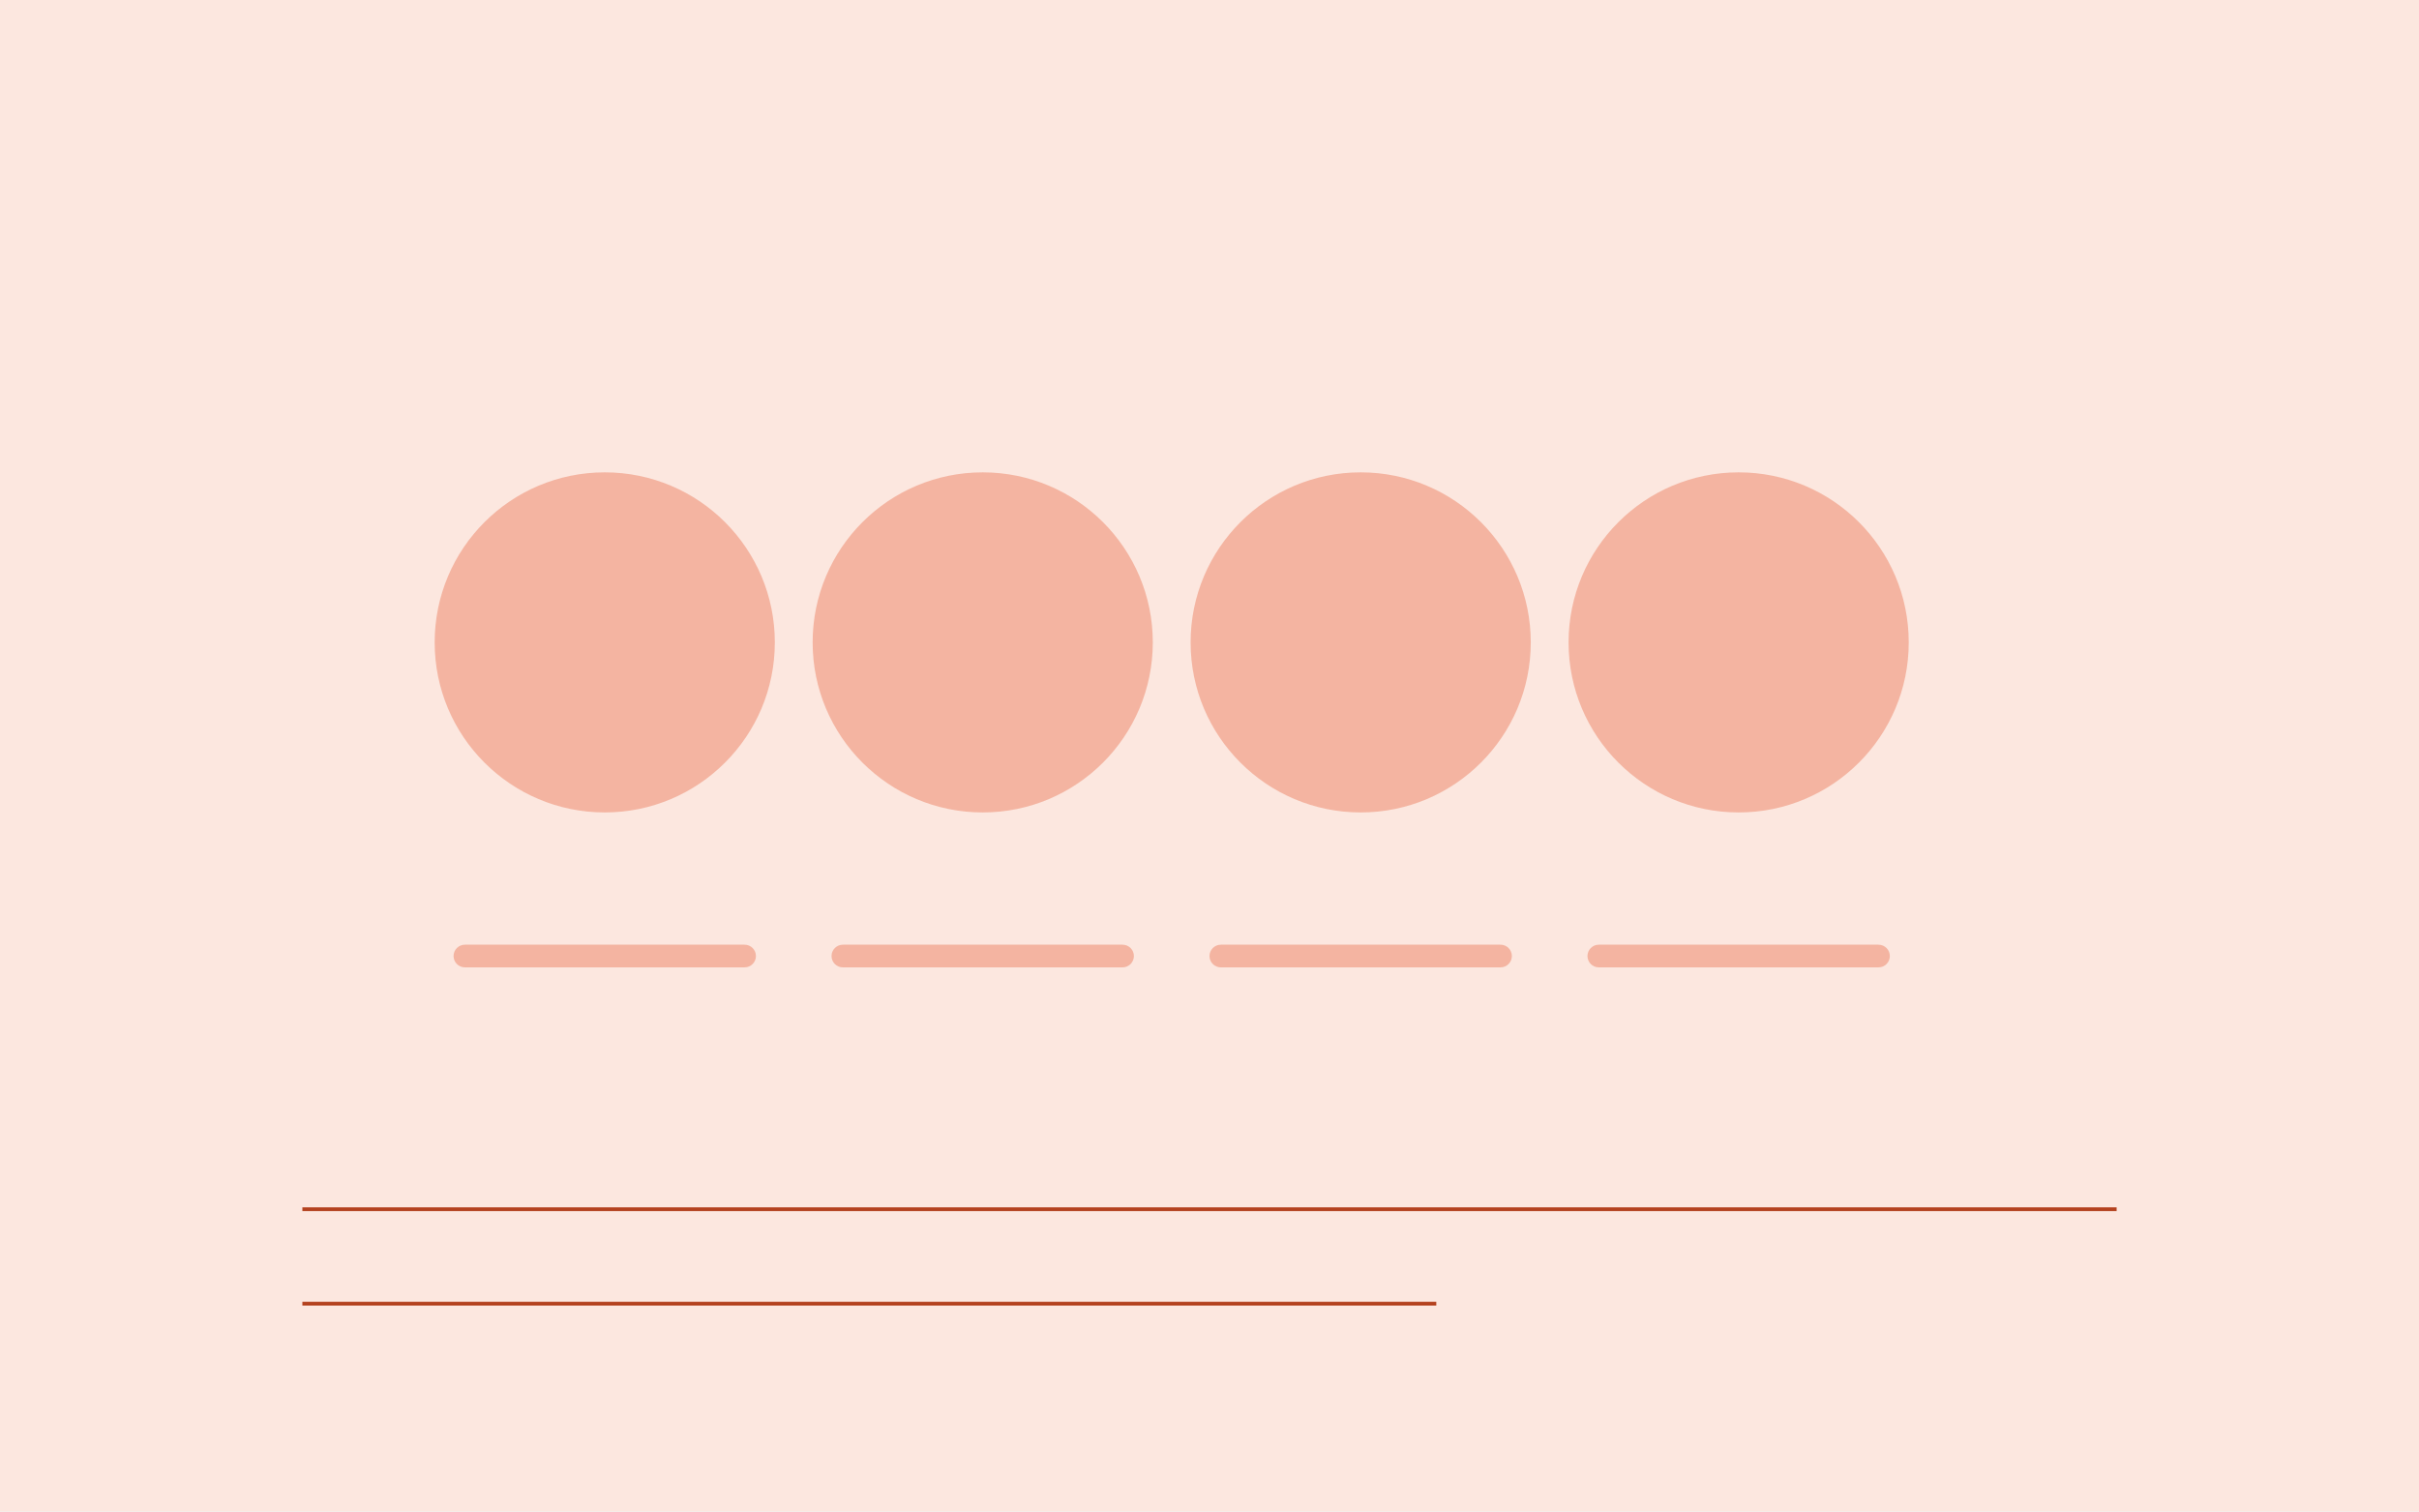
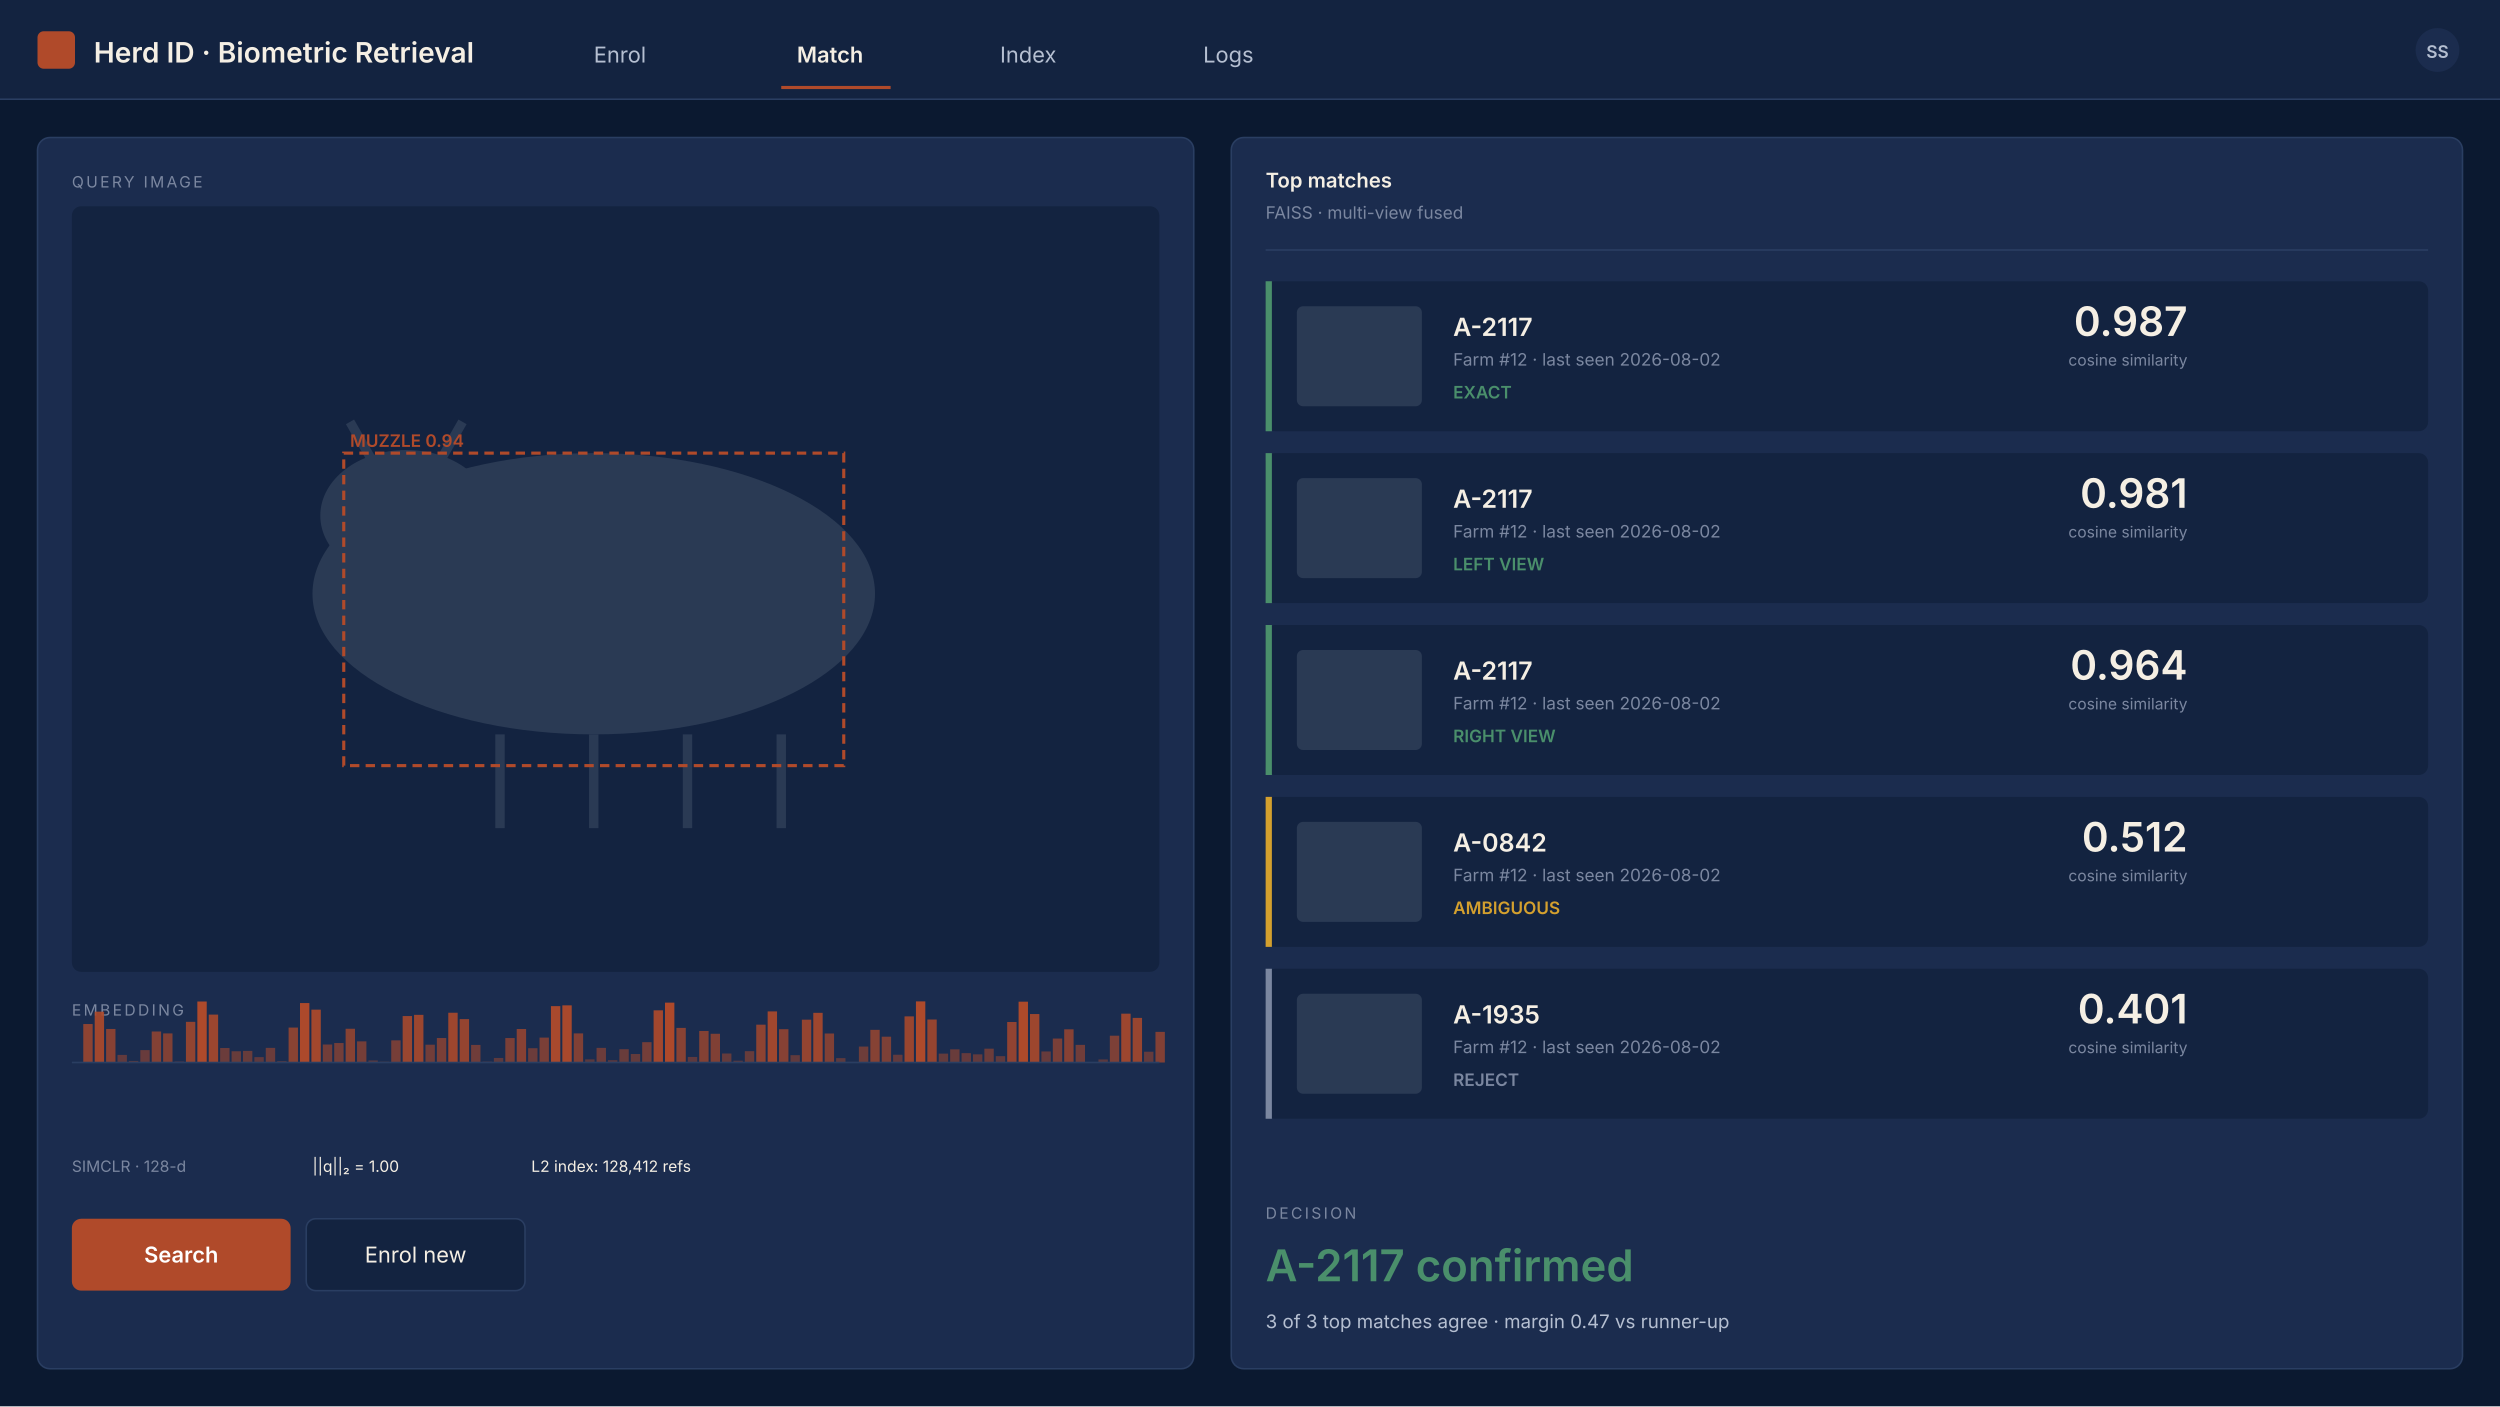
- <svg xmlns="http://www.w3.org/2000/svg" viewBox="0 0 640 400" width="640" height="400">
-   <rect width="640" height="400" fill="#FCE7DF" />
-   <g fill="#E4572E" opacity="0.35">
-     <circle cx="160" cy="170" r="45" />
-     <circle cx="260" cy="170" r="45" />
-     <circle cx="360" cy="170" r="45" />
-     <circle cx="460" cy="170" r="45" />
-     <rect x="120" y="250" width="80" height="6" rx="3" />
-     <rect x="220" y="250" width="80" height="6" rx="3" />
-     <rect x="320" y="250" width="80" height="6" rx="3" />
-     <rect x="420" y="250" width="80" height="6" rx="3" />
+ <svg xmlns="http://www.w3.org/2000/svg" viewBox="0 0 1600 900" preserveAspectRatio="xMidYMid slice">
+   <rect width="1600" height="900" fill="#0B1930" />
+   <rect x="0" y="0" width="1600" height="64" fill="#132340" />
+   <rect x="0" y="63" width="1600" height="1" fill="#2A3E62" />
+   <rect x="24" y="20" width="24" height="24" rx="4" fill="#B04A2A" />
+   <text x="60" y="40" fill="#F5EFE4" font-family="Inter, sans-serif" font-size="18" font-weight="600">Herd ID · Biometric Retrieval</text>
+   <text x="380" y="40" fill="#B5BFD1" font-family="Inter, sans-serif" font-size="14" font-weight="400">Enrol</text>
+   <text x="510" y="40" fill="#F5EFE4" font-family="Inter, sans-serif" font-size="14" font-weight="600">Match</text>
+   <rect x="500" y="55" width="70" height="2" fill="#B04A2A" />
+   <text x="640" y="40" fill="#B5BFD1" font-family="Inter, sans-serif" font-size="14" font-weight="400">Index</text>
+   <text x="770" y="40" fill="#B5BFD1" font-family="Inter, sans-serif" font-size="14" font-weight="400">Logs</text>
+   <circle cx="1560" cy="32" r="14" fill="#1B2C4E" />
+   <text x="1560" y="37" fill="#B5BFD1" font-family="Inter, sans-serif" font-size="11" font-weight="600" text-anchor="middle">SS</text>
+   <rect x="24" y="88" width="740" height="788" rx="8" fill="#1B2C4E" stroke="#2A3E62" />
+   <text x="46" y="120" fill="#7B87A0" font-family="Inter, sans-serif" font-size="10" letter-spacing="1.5">QUERY IMAGE</text>
+   <rect x="46" y="132" width="696" height="490" rx="6" fill="#132340" />
+   <g transform="translate(200, 200)">
+     <ellipse cx="180" cy="180" rx="180" ry="90" fill="#2A3A54" />
+     <ellipse cx="60" cy="130" rx="55" ry="42" fill="#2A3A54" />
+     <line x1="40" y1="98" x2="24" y2="70" stroke="#2A3A54" stroke-width="6" />
+     <line x1="80" y1="98" x2="96" y2="70" stroke="#2A3A54" stroke-width="6" />
+     <line x1="120" y1="270" x2="120" y2="330" stroke="#2A3A54" stroke-width="6" />
+     <line x1="180" y1="270" x2="180" y2="330" stroke="#2A3A54" stroke-width="6" />
+     <line x1="240" y1="270" x2="240" y2="330" stroke="#2A3A54" stroke-width="6" />
+     <line x1="300" y1="270" x2="300" y2="330" stroke="#2A3A54" stroke-width="6" />
+     <rect x="20" y="90" width="320" height="200" fill="none" stroke="#B04A2A" stroke-width="2" stroke-dasharray="6 4" />
+     <text x="24" y="86" fill="#B04A2A" font-family="Inter, sans-serif" font-size="11" font-weight="600">MUZZLE 0.94</text>
  </g>
-   <line x1="80" y1="320" x2="560" y2="320" stroke="#B4421F" stroke-width="1" />
-   <line x1="80" y1="345" x2="380" y2="345" stroke="#B4421F" stroke-width="1" />
+   <text x="46" y="650" fill="#7B87A0" font-family="Inter, sans-serif" font-size="10" letter-spacing="1.5">EMBEDDING</text>
+   <rect x="46" y="680" width="6" height="0" fill="#B04A2A" opacity="0.4" />
+   <rect x="53.3" y="655.382" width="6" height="24.618" fill="#B04A2A" opacity="0.769" />
+   <rect x="60.6" y="647.467" width="6" height="32.533" fill="#B04A2A" opacity="0.888" />
+   <rect x="67.9" y="658.537" width="6" height="21.463" fill="#B04A2A" opacity="0.722" />
+   <rect x="75.2" y="675.145" width="6" height="4.855" fill="#B04A2A" opacity="0.473" />
+   <rect x="82.5" y="679.007" width="6" height="0.993" fill="#B04A2A" opacity="0.415" />
+   <rect x="89.8" y="672.079" width="6" height="7.921" fill="#B04A2A" opacity="0.519" />
+   <rect x="97.1" y="660.161" width="6" height="19.839" fill="#B04A2A" opacity="0.698" />
+   <rect x="104.4" y="661.38" width="6" height="18.62" fill="#B04A2A" opacity="0.679" />
+   <rect x="111.7" y="679.392" width="6" height="0.608" fill="#B04A2A" opacity="0.409" />
+   <rect x="119" y="653.984" width="6" height="26.016" fill="#B04A2A" opacity="0.79" />
+   <rect x="126.3" y="640.968" width="6" height="39.032" fill="#B04A2A" opacity="0.985" />
+   <rect x="133.6" y="649.345" width="6" height="30.655" fill="#B04A2A" opacity="0.86" />
+   <rect x="140.9" y="670.734" width="6" height="9.266" fill="#B04A2A" opacity="0.539" />
+   <rect x="148.2" y="672.813" width="6" height="7.187" fill="#B04A2A" opacity="0.508" />
+   <rect x="155.5" y="672.583" width="6" height="7.417" fill="#B04A2A" opacity="0.511" />
+   <rect x="162.8" y="676.573" width="6" height="3.427" fill="#B04A2A" opacity="0.451" />
+   <rect x="170.1" y="670.654" width="6" height="9.346" fill="#B04A2A" opacity="0.54" />
+   <rect x="177.4" y="679.146" width="6" height="0.854" fill="#B04A2A" opacity="0.413" />
+   <rect x="184.7" y="657.644" width="6" height="22.356" fill="#B04A2A" opacity="0.735" />
+   <rect x="192" y="641.954" width="6" height="38.046" fill="#B04A2A" opacity="0.971" />
+   <rect x="199.3" y="646.175" width="6" height="33.825" fill="#B04A2A" opacity="0.907" />
+   <rect x="206.6" y="668.479" width="6" height="11.521" fill="#B04A2A" opacity="0.573" />
+   <rect x="213.9" y="667.533" width="6" height="12.467" fill="#B04A2A" opacity="0.587" />
+   <rect x="221.2" y="658.402" width="6" height="21.598" fill="#B04A2A" opacity="0.724" />
+   <rect x="228.5" y="666.473" width="6" height="13.527" fill="#B04A2A" opacity="0.603" />
+   <rect x="235.8" y="678.695" width="6" height="1.305" fill="#B04A2A" opacity="0.42" />
+   <rect x="243.1" y="679.509" width="6" height="0.491" fill="#B04A2A" opacity="0.407" />
+   <rect x="250.4" y="665.835" width="6" height="14.165" fill="#B04A2A" opacity="0.612" />
+   <rect x="257.7" y="650.271" width="6" height="29.729" fill="#B04A2A" opacity="0.846" />
+   <rect x="265" y="649.508" width="6" height="30.492" fill="#B04A2A" opacity="0.857" />
+   <rect x="272.3" y="668.607" width="6" height="11.393" fill="#B04A2A" opacity="0.571" />
+   <rect x="279.6" y="664.341" width="6" height="15.659" fill="#B04A2A" opacity="0.635" />
+   <rect x="286.9" y="648.16" width="6" height="31.84" fill="#B04A2A" opacity="0.878" />
+   <rect x="294.2" y="652.235" width="6" height="27.765" fill="#B04A2A" opacity="0.816" />
+   <rect x="301.5" y="668.752" width="6" height="11.248" fill="#B04A2A" opacity="0.569" />
+   <rect x="308.8" y="679.478" width="6" height="0.522" fill="#B04A2A" opacity="0.408" />
+   <rect x="316.1" y="677.106" width="6" height="2.894" fill="#B04A2A" opacity="0.443" />
+   <rect x="323.4" y="664.345" width="6" height="15.655" fill="#B04A2A" opacity="0.635" />
+   <rect x="330.7" y="658.569" width="6" height="21.431" fill="#B04A2A" opacity="0.721" />
+   <rect x="338" y="670.856" width="6" height="9.144" fill="#B04A2A" opacity="0.537" />
+   <rect x="345.3" y="664.065" width="6" height="15.935" fill="#B04A2A" opacity="0.639" />
+   <rect x="352.6" y="643.918" width="6" height="36.082" fill="#B04A2A" opacity="0.941" />
+   <rect x="359.9" y="643.427" width="6" height="36.573" fill="#B04A2A" opacity="0.949" />
+   <rect x="367.2" y="661.377" width="6" height="18.623" fill="#B04A2A" opacity="0.679" />
+   <rect x="374.5" y="678.002" width="6" height="1.998" fill="#B04A2A" opacity="0.43" />
+   <rect x="381.8" y="670.656" width="6" height="9.344" fill="#B04A2A" opacity="0.54" />
+   <rect x="389.1" y="678.519" width="6" height="1.481" fill="#B04A2A" opacity="0.422" />
+   <rect x="396.4" y="671.501" width="6" height="8.499" fill="#B04A2A" opacity="0.527" />
+   <rect x="403.7" y="674.564" width="6" height="5.436" fill="#B04A2A" opacity="0.482" />
+   <rect x="411" y="666.989" width="6" height="13.011" fill="#B04A2A" opacity="0.595" />
+   <rect x="418.3" y="646.6" width="6" height="33.4" fill="#B04A2A" opacity="0.901" />
+   <rect x="425.6" y="641.692" width="6" height="38.308" fill="#B04A2A" opacity="0.975" />
+   <rect x="432.9" y="657.858" width="6" height="22.142" fill="#B04A2A" opacity="0.732" />
+   <rect x="440.2" y="676.449" width="6" height="3.551" fill="#B04A2A" opacity="0.453" />
+   <rect x="447.5" y="659.828" width="6" height="20.172" fill="#B04A2A" opacity="0.703" />
+   <rect x="454.8" y="661.618" width="6" height="18.382" fill="#B04A2A" opacity="0.676" />
+   <rect x="462.1" y="674.253" width="6" height="5.747" fill="#B04A2A" opacity="0.486" />
+   <rect x="469.4" y="678.847" width="6" height="1.153" fill="#B04A2A" opacity="0.417" />
+   <rect x="476.7" y="672.749" width="6" height="7.251" fill="#B04A2A" opacity="0.509" />
+   <rect x="484" y="655.792" width="6" height="24.208" fill="#B04A2A" opacity="0.763" />
+   <rect x="491.3" y="647.299" width="6" height="32.701" fill="#B04A2A" opacity="0.891" />
+   <rect x="498.6" y="658.684" width="6" height="21.316" fill="#B04A2A" opacity="0.72" />
+   <rect x="505.9" y="675.309" width="6" height="4.691" fill="#B04A2A" opacity="0.47" />
+   <rect x="513.2" y="652.591" width="6" height="27.409" fill="#B04A2A" opacity="0.811" />
+   <rect x="520.5" y="648.212" width="6" height="31.788" fill="#B04A2A" opacity="0.877" />
+   <rect x="527.8" y="661.445" width="6" height="18.555" fill="#B04A2A" opacity="0.678" />
+   <rect x="535.1" y="677.203" width="6" height="2.797" fill="#B04A2A" opacity="0.442" />
+   <rect x="542.4" y="679.627" width="6" height="0.373" fill="#B04A2A" opacity="0.406" />
+   <rect x="549.7" y="669.808" width="6" height="10.192" fill="#B04A2A" opacity="0.553" />
+   <rect x="557" y="659.104" width="6" height="20.896" fill="#B04A2A" opacity="0.713" />
+   <rect x="564.3" y="663.486" width="6" height="16.514" fill="#B04A2A" opacity="0.648" />
+   <rect x="571.6" y="675.041" width="6" height="4.959" fill="#B04A2A" opacity="0.474" />
+   <rect x="578.9" y="650.484" width="6" height="29.516" fill="#B04A2A" opacity="0.843" />
+   <rect x="586.2" y="640.895" width="6" height="39.105" fill="#B04A2A" opacity="0.987" />
+   <rect x="593.5" y="652.484" width="6" height="27.516" fill="#B04A2A" opacity="0.813" />
+   <rect x="600.8" y="674.323" width="6" height="5.677" fill="#B04A2A" opacity="0.485" />
+   <rect x="608.1" y="671.564" width="6" height="8.436" fill="#B04A2A" opacity="0.527" />
+   <rect x="615.4" y="674.005" width="6" height="5.995" fill="#B04A2A" opacity="0.49" />
+   <rect x="622.7" y="674.778" width="6" height="5.222" fill="#B04A2A" opacity="0.478" />
+   <rect x="630" y="671.151" width="6" height="8.849" fill="#B04A2A" opacity="0.533" />
+   <rect x="637.3" y="675.943" width="6" height="4.057" fill="#B04A2A" opacity="0.461" />
+   <rect x="644.6" y="654.083" width="6" height="25.917" fill="#B04A2A" opacity="0.789" />
+   <rect x="651.9" y="641.086" width="6" height="38.914" fill="#B04A2A" opacity="0.984" />
+   <rect x="659.2" y="648.981" width="6" height="31.019" fill="#B04A2A" opacity="0.865" />
+   <rect x="666.5" y="672.94" width="6" height="7.06" fill="#B04A2A" opacity="0.506" />
+   <rect x="673.8" y="664.668" width="6" height="15.332" fill="#B04A2A" opacity="0.63" />
+   <rect x="681.1" y="658.761" width="6" height="21.239" fill="#B04A2A" opacity="0.719" />
+   <rect x="688.4" y="668.724" width="6" height="11.276" fill="#B04A2A" opacity="0.569" />
+   <rect x="695.7" y="679.928" width="6" height="0.072" fill="#B04A2A" opacity="0.401" />
+   <rect x="703" y="678.044" width="6" height="1.956" fill="#B04A2A" opacity="0.429" />
+   <rect x="710.3" y="662.853" width="6" height="17.147" fill="#B04A2A" opacity="0.657" />
+   <rect x="717.6" y="648.755" width="6" height="31.245" fill="#B04A2A" opacity="0.869" />
+   <rect x="724.9" y="651.461" width="6" height="28.539" fill="#B04A2A" opacity="0.828" />
+   <rect x="732.2" y="673.116" width="6" height="6.884" fill="#B04A2A" opacity="0.503" />
+   <rect x="739.5" y="660.407" width="6" height="19.593" fill="#B04A2A" opacity="0.694" />
+   <line x1="46" y1="680" x2="742" y2="680" stroke="#2A3E62" stroke-width="1" />
+   <text x="46" y="750" fill="#7B87A0" font-family="Inter, sans-serif" font-size="10">SIMCLR · 128-d</text>
+   <text x="200" y="750" fill="#F5EFE4" font-family="Inter, sans-serif" font-size="10">||q||₂ = 1.00</text>
+   <text x="340" y="750" fill="#F5EFE4" font-family="Inter, sans-serif" font-size="10">L2 index: 128,412 refs</text>
+   <rect x="46" y="780" width="140" height="46" rx="6" fill="#B04A2A" />
+   <text x="116" y="808" fill="#FFFFFF" font-family="Inter, sans-serif" font-size="14" font-weight="600" text-anchor="middle">Search</text>
+   <rect x="196" y="780" width="140" height="46" rx="6" fill="#132340" stroke="#2A3E62" />
+   <text x="266" y="808" fill="#F5EFE4" font-family="Inter, sans-serif" font-size="14" text-anchor="middle">Enrol new</text>
+   <rect x="788" y="88" width="788" height="788" rx="8" fill="#1B2C4E" stroke="#2A3E62" />
+   <text x="810" y="120" fill="#F5EFE4" font-family="Inter, sans-serif" font-size="13" font-weight="600">Top matches</text>
+   <text x="810" y="140" fill="#7B87A0" font-family="Inter, sans-serif" font-size="11">FAISS · multi-view fused</text>
+   <line x1="810" y1="160" x2="1554" y2="160" stroke="#2A3E62" />
+   <rect x="810" y="180" width="744" height="96" rx="6" fill="#132340" />
+   <rect x="810" y="180" width="4" height="96" fill="#4A8F6B" />
+   <rect x="830" y="196" width="80" height="64" rx="4" fill="#2A3A54" />
+   <text x="930" y="215" fill="#F5EFE4" font-family="Inter, sans-serif" font-size="16" font-weight="600">A-2117</text>
+   <text x="930" y="234" fill="#7B87A0" font-family="Inter, sans-serif" font-size="11">Farm #12 · last seen 2026-08-02</text>
+   <text x="930" y="255" fill="#4A8F6B" font-family="Inter, sans-serif" font-size="11" font-weight="600">EXACT</text>
+   <text x="1400" y="215" fill="#F5EFE4" font-family="Inter, sans-serif" font-size="26" font-weight="600" text-anchor="end">0.987</text>
+   <text x="1400" y="234" fill="#7B87A0" font-family="Inter, sans-serif" font-size="10" text-anchor="end">cosine similarity</text>
+   <rect x="810" y="290" width="744" height="96" rx="6" fill="#132340" />
+   <rect x="810" y="290" width="4" height="96" fill="#4A8F6B" />
+   <rect x="830" y="306" width="80" height="64" rx="4" fill="#2A3A54" />
+   <text x="930" y="325" fill="#F5EFE4" font-family="Inter, sans-serif" font-size="16" font-weight="600">A-2117</text>
+   <text x="930" y="344" fill="#7B87A0" font-family="Inter, sans-serif" font-size="11">Farm #12 · last seen 2026-08-02</text>
+   <text x="930" y="365" fill="#4A8F6B" font-family="Inter, sans-serif" font-size="11" font-weight="600">LEFT VIEW</text>
+   <text x="1400" y="325" fill="#F5EFE4" font-family="Inter, sans-serif" font-size="26" font-weight="600" text-anchor="end">0.981</text>
+   <text x="1400" y="344" fill="#7B87A0" font-family="Inter, sans-serif" font-size="10" text-anchor="end">cosine similarity</text>
+   <rect x="810" y="400" width="744" height="96" rx="6" fill="#132340" />
+   <rect x="810" y="400" width="4" height="96" fill="#4A8F6B" />
+   <rect x="830" y="416" width="80" height="64" rx="4" fill="#2A3A54" />
+   <text x="930" y="435" fill="#F5EFE4" font-family="Inter, sans-serif" font-size="16" font-weight="600">A-2117</text>
+   <text x="930" y="454" fill="#7B87A0" font-family="Inter, sans-serif" font-size="11">Farm #12 · last seen 2026-08-02</text>
+   <text x="930" y="475" fill="#4A8F6B" font-family="Inter, sans-serif" font-size="11" font-weight="600">RIGHT VIEW</text>
+   <text x="1400" y="435" fill="#F5EFE4" font-family="Inter, sans-serif" font-size="26" font-weight="600" text-anchor="end">0.964</text>
+   <text x="1400" y="454" fill="#7B87A0" font-family="Inter, sans-serif" font-size="10" text-anchor="end">cosine similarity</text>
+   <rect x="810" y="510" width="744" height="96" rx="6" fill="#132340" />
+   <rect x="810" y="510" width="4" height="96" fill="#D4A02E" />
+   <rect x="830" y="526" width="80" height="64" rx="4" fill="#2A3A54" />
+   <text x="930" y="545" fill="#F5EFE4" font-family="Inter, sans-serif" font-size="16" font-weight="600">A-0842</text>
+   <text x="930" y="564" fill="#7B87A0" font-family="Inter, sans-serif" font-size="11">Farm #12 · last seen 2026-08-02</text>
+   <text x="930" y="585" fill="#D4A02E" font-family="Inter, sans-serif" font-size="11" font-weight="600">AMBIGUOUS</text>
+   <text x="1400" y="545" fill="#F5EFE4" font-family="Inter, sans-serif" font-size="26" font-weight="600" text-anchor="end">0.512</text>
+   <text x="1400" y="564" fill="#7B87A0" font-family="Inter, sans-serif" font-size="10" text-anchor="end">cosine similarity</text>
+   <rect x="810" y="620" width="744" height="96" rx="6" fill="#132340" />
+   <rect x="810" y="620" width="4" height="96" fill="#7B87A0" />
+   <rect x="830" y="636" width="80" height="64" rx="4" fill="#2A3A54" />
+   <text x="930" y="655" fill="#F5EFE4" font-family="Inter, sans-serif" font-size="16" font-weight="600">A-1935</text>
+   <text x="930" y="674" fill="#7B87A0" font-family="Inter, sans-serif" font-size="11">Farm #12 · last seen 2026-08-02</text>
+   <text x="930" y="695" fill="#7B87A0" font-family="Inter, sans-serif" font-size="11" font-weight="600">REJECT</text>
+   <text x="1400" y="655" fill="#F5EFE4" font-family="Inter, sans-serif" font-size="26" font-weight="600" text-anchor="end">0.401</text>
+   <text x="1400" y="674" fill="#7B87A0" font-family="Inter, sans-serif" font-size="10" text-anchor="end">cosine similarity</text>
+   <text x="810" y="780" fill="#7B87A0" font-family="Inter, sans-serif" font-size="10" letter-spacing="1.5">DECISION</text>
+   <text x="810" y="820" fill="#4A8F6B" font-family="Inter, sans-serif" font-size="28" font-weight="600">A-2117 confirmed</text>
+   <text x="810" y="850" fill="#B5BFD1" font-family="Inter, sans-serif" font-size="12">3 of 3 top matches agree · margin 0.47 vs runner-up</text>
</svg>
